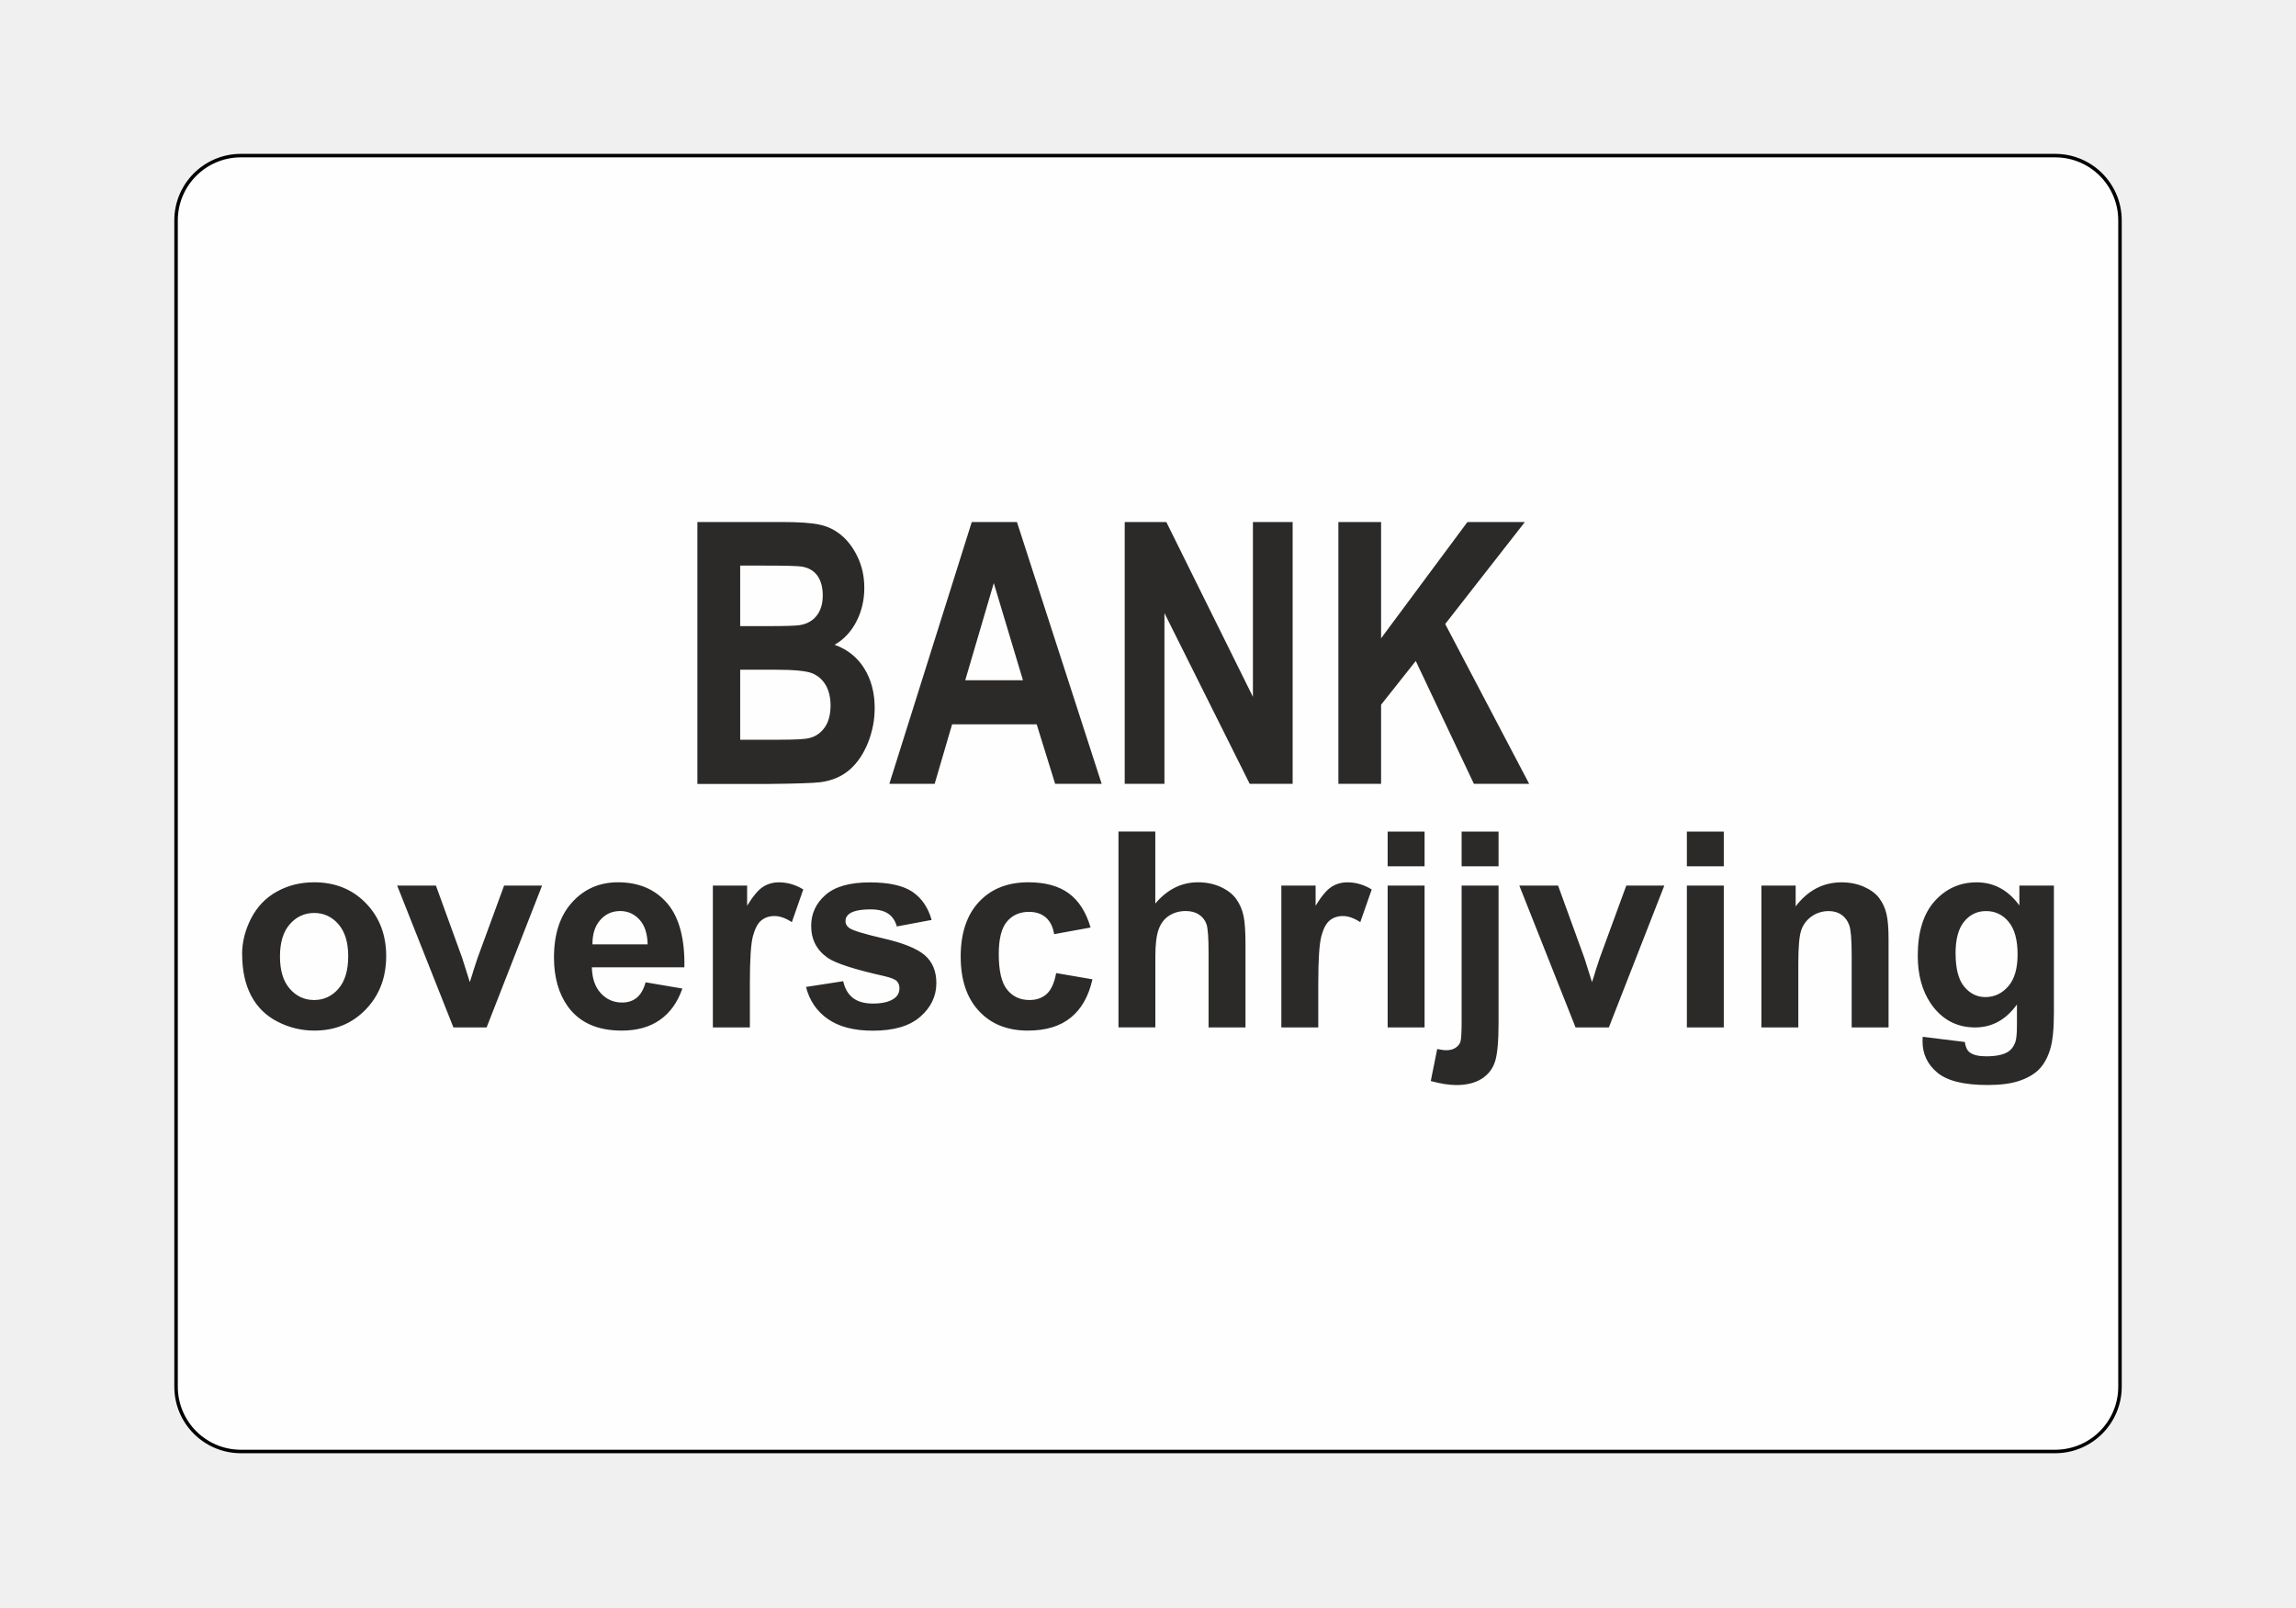
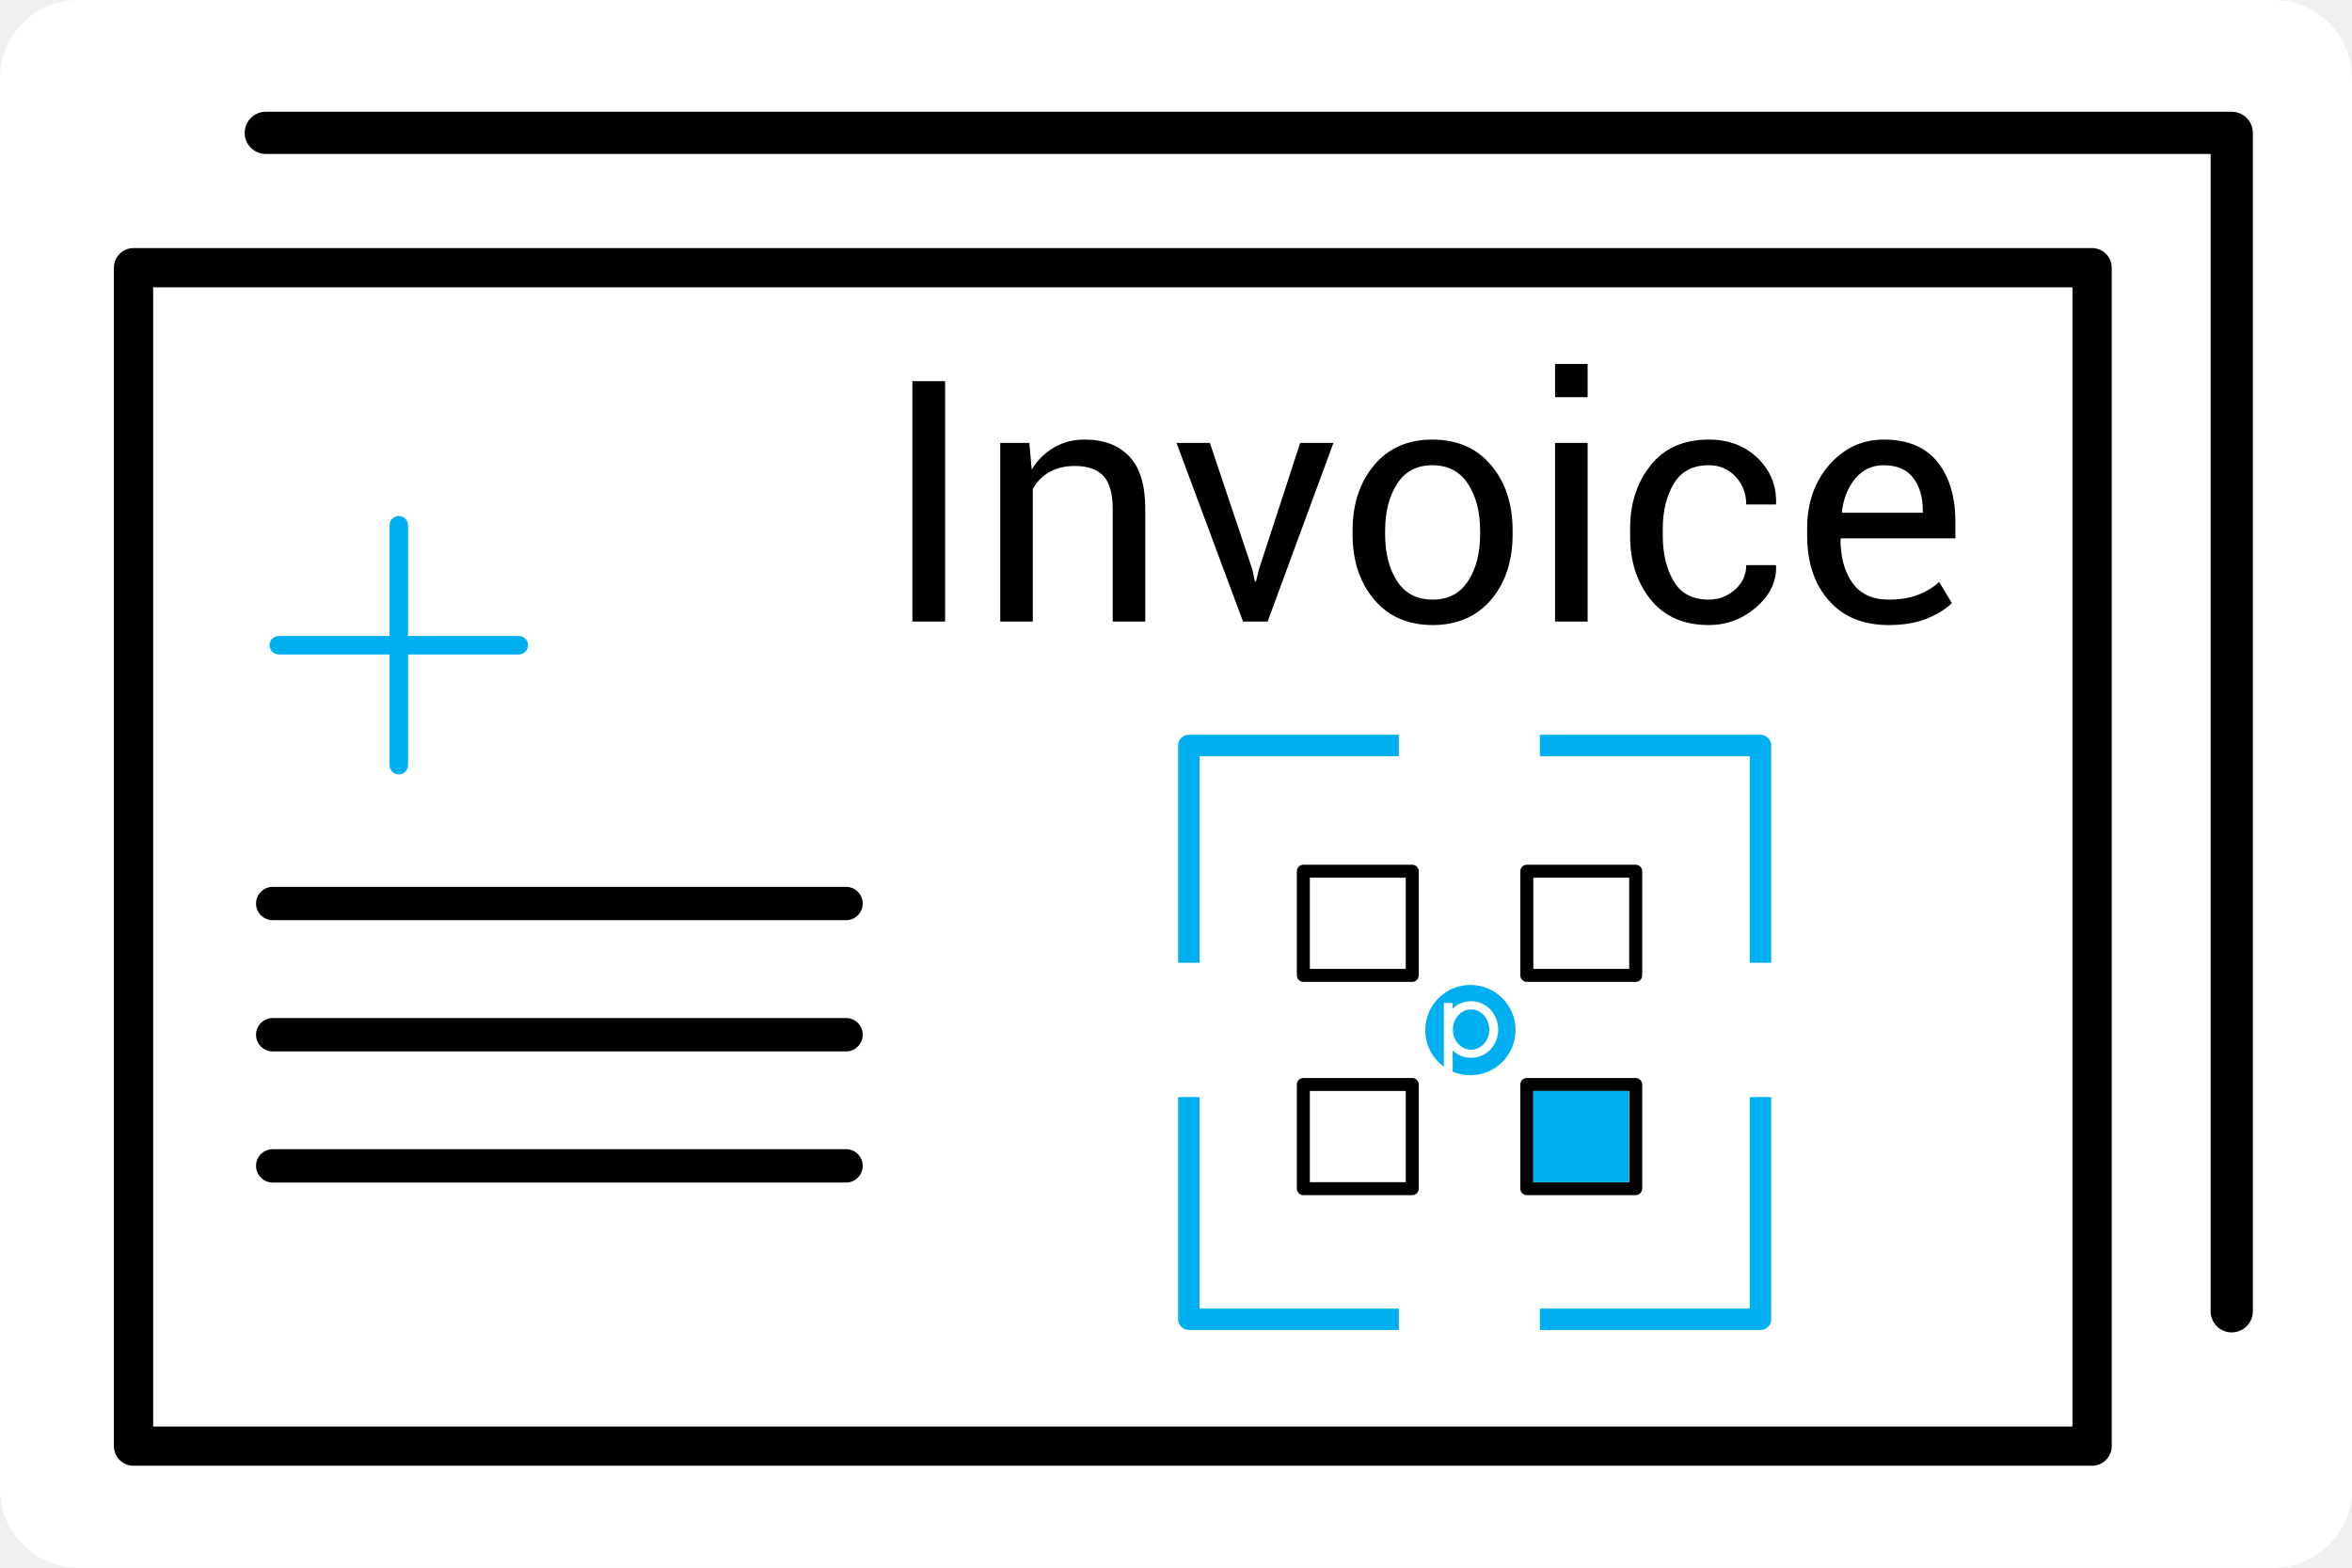
- <svg xmlns="http://www.w3.org/2000/svg" xml:space="preserve" width="50mm" height="35mm" style="shape-rendering:geometricPrecision; text-rendering:geometricPrecision; image-rendering:optimizeQuality; fill-rule:evenodd; clip-rule:evenodd" viewBox="0 0 50 35">
-   <defs>
-     <style type="text/css">
-    
-     .str0 {stroke:black;stroke-width:0.076}
-     .fil1 {fill:#2B2A29;fill-rule:nonzero}
-     .fil0 {fill:#FEFEFE;fill-rule:nonzero}
-    
-   </style>
-   </defs>
+ <svg xmlns="http://www.w3.org/2000/svg" xml:space="preserve" width="375px" height="250px" version="1.0" shape-rendering="geometricPrecision" text-rendering="geometricPrecision" image-rendering="optimizeQuality" fill-rule="evenodd" clip-rule="evenodd" viewBox="0 0 375 250">
  <g id="Layer_x0020_1">
-     <path class="fil0 str0" d="M5.245 3.389l39.511 0c0.779,0 1.411,0.632 1.411,1.411l0 25.4c0,0.779 -0.632,1.411 -1.411,1.411l-39.511 0c-0.779,0 -1.411,-0.632 -1.411,-1.411l0 -25.4c0,-0.779 0.632,-1.411 1.411,-1.411z" />
-     <path class="fil1" d="M5.272 20.787c0,-0.271 0.067,-0.534 0.198,-0.789 0.132,-0.253 0.318,-0.448 0.56,-0.581 0.241,-0.134 0.511,-0.202 0.809,-0.202 0.459,0 0.836,0.152 1.13,0.456 0.294,0.304 0.441,0.687 0.441,1.151 0,0.467 -0.148,0.854 -0.444,1.162 -0.297,0.308 -0.67,0.461 -1.12,0.461 -0.279,0 -0.544,-0.063 -0.797,-0.192 -0.253,-0.128 -0.445,-0.316 -0.577,-0.563 -0.131,-0.248 -0.198,-0.548 -0.198,-0.904zm0.825 0.044c0,0.307 0.071,0.541 0.215,0.704 0.142,0.163 0.319,0.244 0.529,0.244 0.21,0 0.386,-0.082 0.528,-0.244 0.142,-0.163 0.214,-0.399 0.214,-0.71 0,-0.302 -0.071,-0.535 -0.214,-0.698 -0.142,-0.163 -0.318,-0.244 -0.528,-0.244 -0.21,0 -0.387,0.082 -0.529,0.244 -0.144,0.163 -0.215,0.398 -0.215,0.705zm3.777 1.545l-1.225 -3.09 0.844 0 0.572 1.577 0.166 0.526c0.044,-0.134 0.072,-0.222 0.083,-0.265 0.027,-0.088 0.056,-0.175 0.086,-0.261l0.578 -1.577 0.827 0 -1.208 3.09 -0.724 0zm4.184 -0.983l0.802 0.136c-0.104,0.299 -0.266,0.526 -0.488,0.682 -0.222,0.157 -0.5,0.234 -0.834,0.234 -0.528,0 -0.919,-0.175 -1.173,-0.526 -0.2,-0.281 -0.301,-0.637 -0.301,-1.065 0,-0.513 0.132,-0.914 0.396,-1.204 0.263,-0.29 0.596,-0.435 0.998,-0.435 0.452,0 0.809,0.152 1.071,0.456 0.261,0.304 0.386,0.769 0.375,1.395l-2.015 0c0.006,0.242 0.07,0.431 0.195,0.565 0.124,0.135 0.279,0.203 0.464,0.203 0.126,0 0.231,-0.035 0.318,-0.104 0.086,-0.071 0.151,-0.183 0.194,-0.338zm0.046 -0.827c-0.006,-0.237 -0.066,-0.417 -0.18,-0.54 -0.114,-0.123 -0.254,-0.185 -0.418,-0.185 -0.176,0 -0.321,0.066 -0.435,0.196 -0.114,0.129 -0.171,0.306 -0.169,0.529l1.202 0zm2.224 1.81l-0.804 0 0 -3.09 0.746 0 0 0.439c0.128,-0.207 0.243,-0.345 0.345,-0.41 0.103,-0.066 0.218,-0.099 0.348,-0.099 0.184,0 0.36,0.051 0.53,0.155l-0.249 0.712c-0.135,-0.088 -0.261,-0.133 -0.377,-0.133 -0.114,0 -0.208,0.031 -0.286,0.094 -0.079,0.062 -0.139,0.177 -0.184,0.342 -0.045,0.165 -0.067,0.511 -0.067,1.036l0 0.955zm1.228 -0.882l0.807 -0.125c0.034,0.159 0.104,0.28 0.209,0.363 0.105,0.082 0.251,0.124 0.44,0.124 0.208,0 0.364,-0.039 0.469,-0.117 0.071,-0.054 0.106,-0.127 0.106,-0.218 0,-0.063 -0.019,-0.114 -0.058,-0.155 -0.04,-0.039 -0.13,-0.074 -0.269,-0.107 -0.648,-0.145 -1.06,-0.278 -1.234,-0.398 -0.241,-0.167 -0.361,-0.399 -0.361,-0.696 0,-0.267 0.104,-0.492 0.311,-0.674 0.208,-0.183 0.53,-0.274 0.967,-0.274 0.416,0 0.726,0.07 0.928,0.206 0.202,0.138 0.341,0.342 0.417,0.612l-0.758 0.142c-0.032,-0.12 -0.093,-0.212 -0.184,-0.276 -0.091,-0.064 -0.22,-0.096 -0.388,-0.096 -0.212,0 -0.363,0.03 -0.455,0.09 -0.061,0.043 -0.091,0.098 -0.091,0.166 0,0.059 0.026,0.107 0.08,0.148 0.072,0.054 0.323,0.131 0.751,0.23 0.427,0.098 0.727,0.22 0.896,0.364 0.168,0.146 0.252,0.348 0.252,0.608 0,0.283 -0.116,0.527 -0.349,0.731 -0.233,0.204 -0.576,0.305 -1.033,0.305 -0.414,0 -0.741,-0.086 -0.983,-0.256 -0.242,-0.17 -0.399,-0.402 -0.473,-0.695zm6.193 -1.294l-0.793 0.145c-0.026,-0.161 -0.087,-0.282 -0.181,-0.364 -0.095,-0.081 -0.217,-0.122 -0.367,-0.122 -0.201,0 -0.36,0.07 -0.479,0.211 -0.119,0.141 -0.179,0.376 -0.179,0.706 0,0.367 0.06,0.626 0.182,0.777 0.121,0.151 0.283,0.226 0.487,0.226 0.153,0 0.277,-0.044 0.375,-0.132 0.098,-0.088 0.166,-0.24 0.206,-0.455l0.79 0.136c-0.082,0.368 -0.24,0.648 -0.473,0.835 -0.233,0.189 -0.544,0.282 -0.936,0.282 -0.444,0 -0.799,-0.142 -1.063,-0.427 -0.265,-0.285 -0.397,-0.68 -0.397,-1.185 0,-0.509 0.133,-0.907 0.398,-1.191 0.266,-0.285 0.624,-0.427 1.076,-0.427 0.37,0 0.664,0.081 0.883,0.243 0.218,0.162 0.375,0.409 0.471,0.741zm1.41 -2.09l0 1.568c0.26,-0.308 0.57,-0.463 0.93,-0.463 0.186,0 0.352,0.036 0.502,0.105 0.148,0.07 0.261,0.159 0.336,0.267 0.075,0.109 0.127,0.23 0.154,0.362 0.028,0.131 0.042,0.337 0.042,0.614l0 1.813 -0.804 0 0 -1.633c0,-0.324 -0.015,-0.53 -0.046,-0.617 -0.031,-0.087 -0.085,-0.156 -0.162,-0.208 -0.077,-0.051 -0.174,-0.077 -0.29,-0.077 -0.134,0 -0.253,0.033 -0.357,0.099 -0.105,0.066 -0.183,0.165 -0.231,0.298 -0.049,0.133 -0.073,0.33 -0.073,0.589l0 1.548 -0.803 0 0 -4.266 0.803 0zm3.549 4.266l-0.804 0 0 -3.09 0.746 0 0 0.439c0.128,-0.207 0.243,-0.345 0.345,-0.41 0.103,-0.066 0.218,-0.099 0.348,-0.099 0.183,0 0.359,0.051 0.529,0.155l-0.249 0.712c-0.135,-0.088 -0.261,-0.133 -0.377,-0.133 -0.113,0 -0.208,0.031 -0.286,0.094 -0.079,0.062 -0.14,0.177 -0.184,0.342 -0.045,0.165 -0.068,0.511 -0.068,1.036l0 0.955zm1.511 -3.509l0 -0.757 0.804 0 0 0.757 -0.804 0zm0 3.509l0 -3.09 0.804 0 0 3.09 -0.804 0zm1.611 -3.509l0 -0.757 0.804 0 0 0.757 -0.804 0zm0.804 0.419l0 2.994c0,0.395 -0.025,0.672 -0.075,0.834 -0.051,0.162 -0.148,0.288 -0.292,0.38 -0.145,0.091 -0.328,0.137 -0.551,0.137 -0.08,0 -0.167,-0.008 -0.259,-0.022 -0.093,-0.015 -0.192,-0.037 -0.299,-0.065l0.14 -0.698c0.038,0.007 0.074,0.014 0.107,0.019 0.033,0.005 0.064,0.007 0.093,0.007 0.082,0 0.15,-0.018 0.202,-0.054 0.053,-0.036 0.087,-0.079 0.104,-0.13 0.017,-0.05 0.026,-0.202 0.026,-0.454l0 -2.947 0.804 0zm1.677 3.09l-1.225 -3.09 0.844 0 0.573 1.577 0.166 0.526c0.044,-0.134 0.072,-0.222 0.083,-0.265 0.027,-0.088 0.056,-0.175 0.086,-0.261l0.578 -1.577 0.828 0 -1.208 3.09 -0.724 0zm2.424 -3.509l0 -0.757 0.804 0 0 0.757 -0.804 0zm0 3.509l0 -3.09 0.804 0 0 3.09 -0.804 0zm4.393 0l-0.804 0 0 -1.577c0,-0.334 -0.018,-0.549 -0.052,-0.647 -0.034,-0.097 -0.091,-0.174 -0.168,-0.229 -0.077,-0.053 -0.17,-0.081 -0.278,-0.081 -0.14,0 -0.264,0.039 -0.375,0.116 -0.11,0.079 -0.186,0.181 -0.228,0.309 -0.041,0.128 -0.061,0.364 -0.061,0.71l0 1.399 -0.804 0 0 -3.09 0.746 0 0 0.454c0.266,-0.35 0.6,-0.524 1.002,-0.524 0.177,0 0.34,0.033 0.486,0.097 0.147,0.066 0.258,0.148 0.333,0.249 0.075,0.101 0.128,0.215 0.157,0.344 0.031,0.128 0.045,0.311 0.045,0.549l0 1.921zm0.741 0.204l0.919 0.113c0.015,0.109 0.051,0.184 0.105,0.225 0.076,0.059 0.197,0.087 0.36,0.087 0.21,0 0.368,-0.032 0.473,-0.096 0.07,-0.043 0.124,-0.111 0.16,-0.207 0.025,-0.068 0.037,-0.192 0.037,-0.375l0 -0.451c-0.24,0.334 -0.544,0.5 -0.91,0.5 -0.408,0 -0.732,-0.176 -0.97,-0.526 -0.186,-0.278 -0.28,-0.623 -0.28,-1.036 0,-0.518 0.123,-0.914 0.368,-1.188 0.245,-0.273 0.55,-0.41 0.915,-0.41 0.375,0 0.686,0.168 0.93,0.504l0 -0.433 0.752 0 0 2.773c0,0.364 -0.029,0.637 -0.089,0.817 -0.059,0.181 -0.142,0.322 -0.248,0.425 -0.107,0.102 -0.25,0.183 -0.428,0.241 -0.179,0.058 -0.404,0.087 -0.677,0.087 -0.516,0 -0.881,-0.09 -1.096,-0.269 -0.216,-0.18 -0.323,-0.407 -0.323,-0.682 0,-0.028 0.001,-0.061 0.003,-0.099zm0.718 -1.813c0,0.328 0.062,0.568 0.187,0.72 0.125,0.152 0.279,0.228 0.462,0.228 0.196,0 0.362,-0.079 0.498,-0.234 0.135,-0.156 0.203,-0.387 0.203,-0.694 0,-0.32 -0.066,-0.557 -0.196,-0.712 -0.129,-0.156 -0.293,-0.233 -0.491,-0.233 -0.193,0 -0.351,0.076 -0.477,0.229 -0.125,0.153 -0.187,0.384 -0.187,0.697zm-27.4 -9.398l1.842 0c0.365,0 0.638,0.018 0.817,0.057 0.179,0.037 0.339,0.115 0.481,0.235 0.142,0.119 0.259,0.278 0.353,0.477 0.094,0.198 0.142,0.421 0.142,0.666 0,0.267 -0.058,0.512 -0.174,0.736 -0.117,0.223 -0.275,0.39 -0.473,0.502 0.28,0.101 0.497,0.274 0.647,0.517 0.151,0.244 0.226,0.531 0.226,0.86 0,0.259 -0.048,0.511 -0.146,0.757 -0.098,0.244 -0.231,0.441 -0.399,0.587 -0.169,0.146 -0.377,0.236 -0.624,0.271 -0.155,0.02 -0.529,0.033 -1.123,0.039l-1.569 0 0 -5.702zm0.932 0.949l0 1.318 0.61 0c0.362,0 0.588,-0.007 0.676,-0.02 0.159,-0.023 0.285,-0.09 0.376,-0.203 0.091,-0.113 0.136,-0.262 0.136,-0.446 0,-0.177 -0.039,-0.32 -0.117,-0.43 -0.079,-0.11 -0.196,-0.176 -0.351,-0.199 -0.092,-0.013 -0.357,-0.02 -0.795,-0.02l-0.534 0zm0 2.268l0 1.524 0.861 0c0.336,0 0.548,-0.011 0.638,-0.035 0.138,-0.03 0.251,-0.108 0.338,-0.227 0.087,-0.121 0.131,-0.283 0.131,-0.484 0,-0.172 -0.035,-0.316 -0.101,-0.436 -0.068,-0.119 -0.164,-0.207 -0.291,-0.262 -0.127,-0.054 -0.402,-0.081 -0.825,-0.081l-0.751 0zm7.872 2.485l-1.013 0 -0.402 -1.296 -1.842 0 -0.38 1.296 -0.987 0 1.795 -5.702 0.984 0 1.845 5.702zm-1.714 -2.256l-0.635 -2.116 -0.622 2.116 1.258 0zm2.216 2.256l0 -5.702 0.906 0 1.886 3.807 0 -3.807 0.865 0 0 5.702 -0.935 0 -1.857 -3.719 0 3.719 -0.865 0zm4.653 0l0 -5.702 0.93 0 0 2.532 1.88 -2.532 1.251 0 -1.735 2.221 1.829 3.481 -1.204 0 -1.266 -2.676 -0.755 0.953 0 1.723 -0.93 0z" />
+     <path fill="white" d="M12.5 0l350 0c6.9,0 12.5,5.6 12.5,12.5l0 225c0,6.9 -5.6,12.5 -12.5,12.5l-350 0c-6.9,0 -12.5,-5.6 -12.5,-12.5l0 -225c0,-6.9 5.6,-12.5 12.5,-12.5z" />
+     <path fill="black" fill-rule="nonzero" d="M43.48 188.58c-1.46,0 -2.66,-1.19 -2.66,-2.66 0,-1.47 1.2,-2.66 2.66,-2.66l91.42 0c1.46,0 2.65,1.19 2.65,2.66 0,1.47 -1.19,2.66 -2.65,2.66l-91.42 0zm0 -20.91c-1.46,0 -2.66,-1.19 -2.66,-2.66 0,-1.47 1.2,-2.66 2.66,-2.66l91.42 0c1.46,0 2.65,1.19 2.65,2.66 0,1.47 -1.19,2.66 -2.65,2.66l-91.42 0zm0 -20.93c-1.46,0 -2.66,-1.19 -2.66,-2.65 0,-1.47 1.2,-2.66 2.66,-2.66l91.42 0c1.46,0 2.65,1.19 2.65,2.66 0,1.46 -1.19,2.65 -2.65,2.65l-91.42 0zm-22.19 -107.18l312.27 0c1.72,0 3.13,1.4 3.13,3.13l0 187.92c0,1.73 -1.41,3.13 -3.13,3.13l-312.27 0c-1.73,0 -3.13,-1.4 -3.13,-3.13l0 -187.92c0,-1.73 1.4,-3.13 3.13,-3.13zm309.14 6.26l-306.01 0 0 181.67 306.01 0 0 -181.67zm-288.05 -21.27c-1.86,0 -3.37,-1.5 -3.37,-3.36 0,-1.86 1.51,-3.37 3.37,-3.37l313.44 0c1.86,0 3.37,1.51 3.37,3.37l0 187.92c0,1.86 -1.51,3.37 -3.37,3.37 -1.86,0 -3.36,-1.51 -3.36,-3.37l0 -184.56 -310.08 0z" />
+     <path fill="#00AFF0" fill-rule="nonzero" d="M44.46 104.37c-0.82,0 -1.48,-0.66 -1.48,-1.47 0,-0.82 0.66,-1.48 1.48,-1.48l17.65 0 0 -17.65c0,-0.82 0.66,-1.48 1.48,-1.48 0.81,0 1.47,0.66 1.47,1.48l0 17.65 17.65 0c0.82,0 1.48,0.66 1.48,1.48 0,0.81 -0.66,1.47 -1.48,1.47l-17.65 0 0 17.65c0,0.82 -0.66,1.48 -1.47,1.48 -0.82,0 -1.48,-0.66 -1.48,-1.48l0 -17.65 -17.65 0z" />
+     <g id="_2268862161040">
+       <path fill="black" fill-rule="nonzero" d="M243.43 171.91l17.36 0c0.57,0 1.04,0.46 1.04,1.03l0 16.61c0,0.57 -0.47,1.04 -1.04,1.04l-17.36 0c-0.57,0 -1.03,-0.47 -1.03,-1.04l0 -16.61c0,-0.57 0.46,-1.03 1.03,-1.03zm16.33 2.07l-15.29 0 0 14.54 15.29 0 0 -14.54zm-51.95 -2.07l17.36 0c0.57,0 1.03,0.46 1.03,1.03l0 16.61c0,0.57 -0.46,1.04 -1.03,1.04l-17.36 0c-0.57,0 -1.04,-0.47 -1.04,-1.04l0 -16.61c0,-0.57 0.47,-1.03 1.04,-1.03zm16.32 2.07l-15.29 0 0 14.54 15.29 0 0 -14.54zm-16.32 -36.08l17.36 0c0.57,0 1.03,0.46 1.03,1.04l0 16.61c0,0.57 -0.46,1.03 -1.03,1.03l-17.36 0c-0.57,0 -1.04,-0.46 -1.04,-1.03l0 -16.61c0,-0.58 0.47,-1.04 1.04,-1.04zm16.32 2.07l-15.29 0 0 14.54 15.29 0 0 -14.54zm19.3 -2.07l17.36 0c0.57,0 1.04,0.46 1.04,1.04l0 16.61c0,0.57 -0.47,1.03 -1.04,1.03l-17.36 0c-0.57,0 -1.03,-0.46 -1.03,-1.03l0 -16.61c0,-0.58 0.46,-1.04 1.03,-1.04zm16.33 2.07l-15.29 0 0 14.54 15.29 0 0 -14.54z" />
+       <path fill="#00AFF0" fill-rule="nonzero" d="M189.55 117.17l33.48 0 0 3.42 -31.77 0 0 32.94 -3.42 0 0 -34.65c0,-0.94 0.77,-1.71 1.71,-1.71zm55.97 0l35.17 0c0.94,0 1.71,0.77 1.71,1.71l0 34.65 -3.42 0 0 -32.94 -33.46 0 0 -3.42zm36.88 57.78l0 35.44c0,0.94 -0.77,1.7 -1.71,1.7l-35.17 0 0 -3.41 33.46 0 0 -33.73 3.42 0zm-59.37 37.14l-33.48 0c-0.94,0 -1.71,-0.76 -1.71,-1.7l0 -35.44 3.42 0 0 33.73 31.77 0 0 3.41z" />
+       <rect fill="#00AFF0" x="244.47" y="173.98" width="15.29" height="14.54" />
+       <path fill="#00AFF0" d="M234.54 167.39c-1.59,0 -2.89,-1.42 -2.89,-3.18 0,-1.79 1.3,-3.24 2.89,-3.24 1.59,0 2.91,1.45 2.91,3.24 0,1.75 -1.31,3.18 -2.91,3.18zm7.1 -3.12c0,3.98 -3.23,7.2 -7.2,7.2 -1.01,0 -1.96,-0.2 -2.83,-0.57l0 -3.37c0.79,0.74 1.83,1.16 2.92,1.16 0,0 0.01,0 0.01,0 2.46,0 4.33,-2.01 4.33,-4.48 0,-2.51 -1.87,-4.55 -4.33,-4.55l0 0c0,0 -0.01,0 -0.01,0 -1.09,0 -2.13,0.43 -2.92,1.18l0 -0.9 -1.4 0 0 10.16c-1.8,-1.31 -2.97,-3.43 -2.97,-5.83 0,-3.97 3.22,-7.19 7.19,-7.2 0,0 0.01,0 0.01,0 3.97,0 7.2,3.23 7.2,7.2 0,0 0,0 0,0z" />
+     </g>
+     <path fill="black" fill-rule="nonzero" d="M150.69 99.12l-5.22 0 0 -38.34 5.22 0 0 38.34zm13.43 -28.49l0.37 4.24c0.94,-1.51 2.13,-2.69 3.57,-3.51 1.42,-0.84 3.05,-1.26 4.88,-1.26 3.07,0 5.44,0.91 7.13,2.7 1.69,1.8 2.53,4.58 2.53,8.34l0 17.98 -5.19 0 0 -17.88c0,-2.51 -0.49,-4.29 -1.48,-5.34 -1,-1.06 -2.51,-1.59 -4.55,-1.59 -1.6,0 -2.95,0.33 -4.06,0.97 -1.13,0.63 -2.01,1.54 -2.65,2.69l0 21.15 -5.19 0 0 -28.49 4.64 0zm35.52 20.09l0.44 2 0.17 0 0.5 -2 6.55 -20.09 5.3 0 -10.49 28.49 -3.92 0 -10.61 -28.49 5.32 0 6.74 20.09zm16.01 -6.1c0,-4.22 1.14,-7.69 3.43,-10.42 2.28,-2.74 5.38,-4.1 9.29,-4.1 3.96,0 7.08,1.36 9.37,4.09 2.29,2.71 3.43,6.19 3.43,10.43l0 0.57c0,4.25 -1.14,7.73 -3.42,10.43 -2.29,2.7 -5.39,4.05 -9.32,4.06 -3.93,-0.01 -7.05,-1.36 -9.34,-4.07 -2.29,-2.72 -3.44,-6.19 -3.44,-10.42l0 -0.57zm5.19 0.57c0,3.02 0.64,5.51 1.91,7.48 1.27,1.97 3.17,2.95 5.68,2.95 2.48,0 4.35,-0.98 5.63,-2.95 1.29,-1.97 1.93,-4.46 1.93,-7.48l0 -0.57c0,-2.99 -0.65,-5.48 -1.94,-7.46 -1.29,-1.98 -3.18,-2.97 -5.68,-2.97 -2.47,0 -4.35,0.99 -5.62,2.97 -1.27,1.98 -1.91,4.47 -1.91,7.46l0 0.57zm32.29 13.93l-5.19 0 0 -28.49 5.19 0 0 28.49zm0 -35.78l-5.19 0 0 -5.3 5.19 0 0 5.3zm19.31 32.28c1.59,0 2.99,-0.53 4.19,-1.59 1.18,-1.06 1.79,-2.37 1.79,-3.91l4.68 0 0.08 0.16c0.07,2.45 -0.98,4.64 -3.16,6.54 -2.18,1.91 -4.71,2.85 -7.58,2.86 -4.01,-0.01 -7.09,-1.37 -9.28,-4.09 -2.18,-2.71 -3.26,-6.1 -3.26,-10.16l0 -1.11c0,-4.02 1.09,-7.39 3.28,-10.12 2.18,-2.74 5.27,-4.1 9.26,-4.1 3.17,0 5.78,0.99 7.8,2.96 2.03,1.96 3.01,4.37 2.94,7.23l-0.05 0.16 -4.71 0c0,-1.74 -0.57,-3.21 -1.7,-4.44 -1.14,-1.22 -2.57,-1.82 -4.28,-1.82 -2.55,0 -4.41,0.98 -5.58,2.96 -1.17,1.97 -1.75,4.36 -1.75,7.17l0 1.11c0,2.86 0.58,5.27 1.73,7.24 1.15,1.97 3.02,2.95 5.6,2.95zm28.7 4.06c-4.09,-0.01 -7.28,-1.31 -9.56,-3.93 -2.3,-2.61 -3.45,-6.06 -3.45,-10.32l0 -1.16c0,-4.09 1.19,-7.47 3.54,-10.15 2.37,-2.68 5.25,-4.02 8.66,-4.02 3.8,0 6.66,1.18 8.57,3.56 1.9,2.37 2.86,5.52 2.86,9.45l0 2.74 -18.22 0 -0.09 0.13c0,2.86 0.63,5.19 1.9,6.97 1.27,1.78 3.19,2.67 5.79,2.67 1.76,0 3.3,-0.24 4.63,-0.75 1.32,-0.5 2.46,-1.19 3.41,-2.06l2.03 3.37c-1.03,0.98 -2.37,1.81 -4.04,2.49 -1.66,0.67 -3.68,1 -6.03,1.01zm-0.81 -25.49c-1.81,0 -3.31,0.69 -4.49,2.08 -1.19,1.41 -1.91,3.19 -2.18,5.37l0.06 0.13 12.85 0 0 -0.43c0,-2.06 -0.51,-3.77 -1.53,-5.13 -1.01,-1.35 -2.59,-2.02 -4.71,-2.02z" />
  </g>
</svg>
